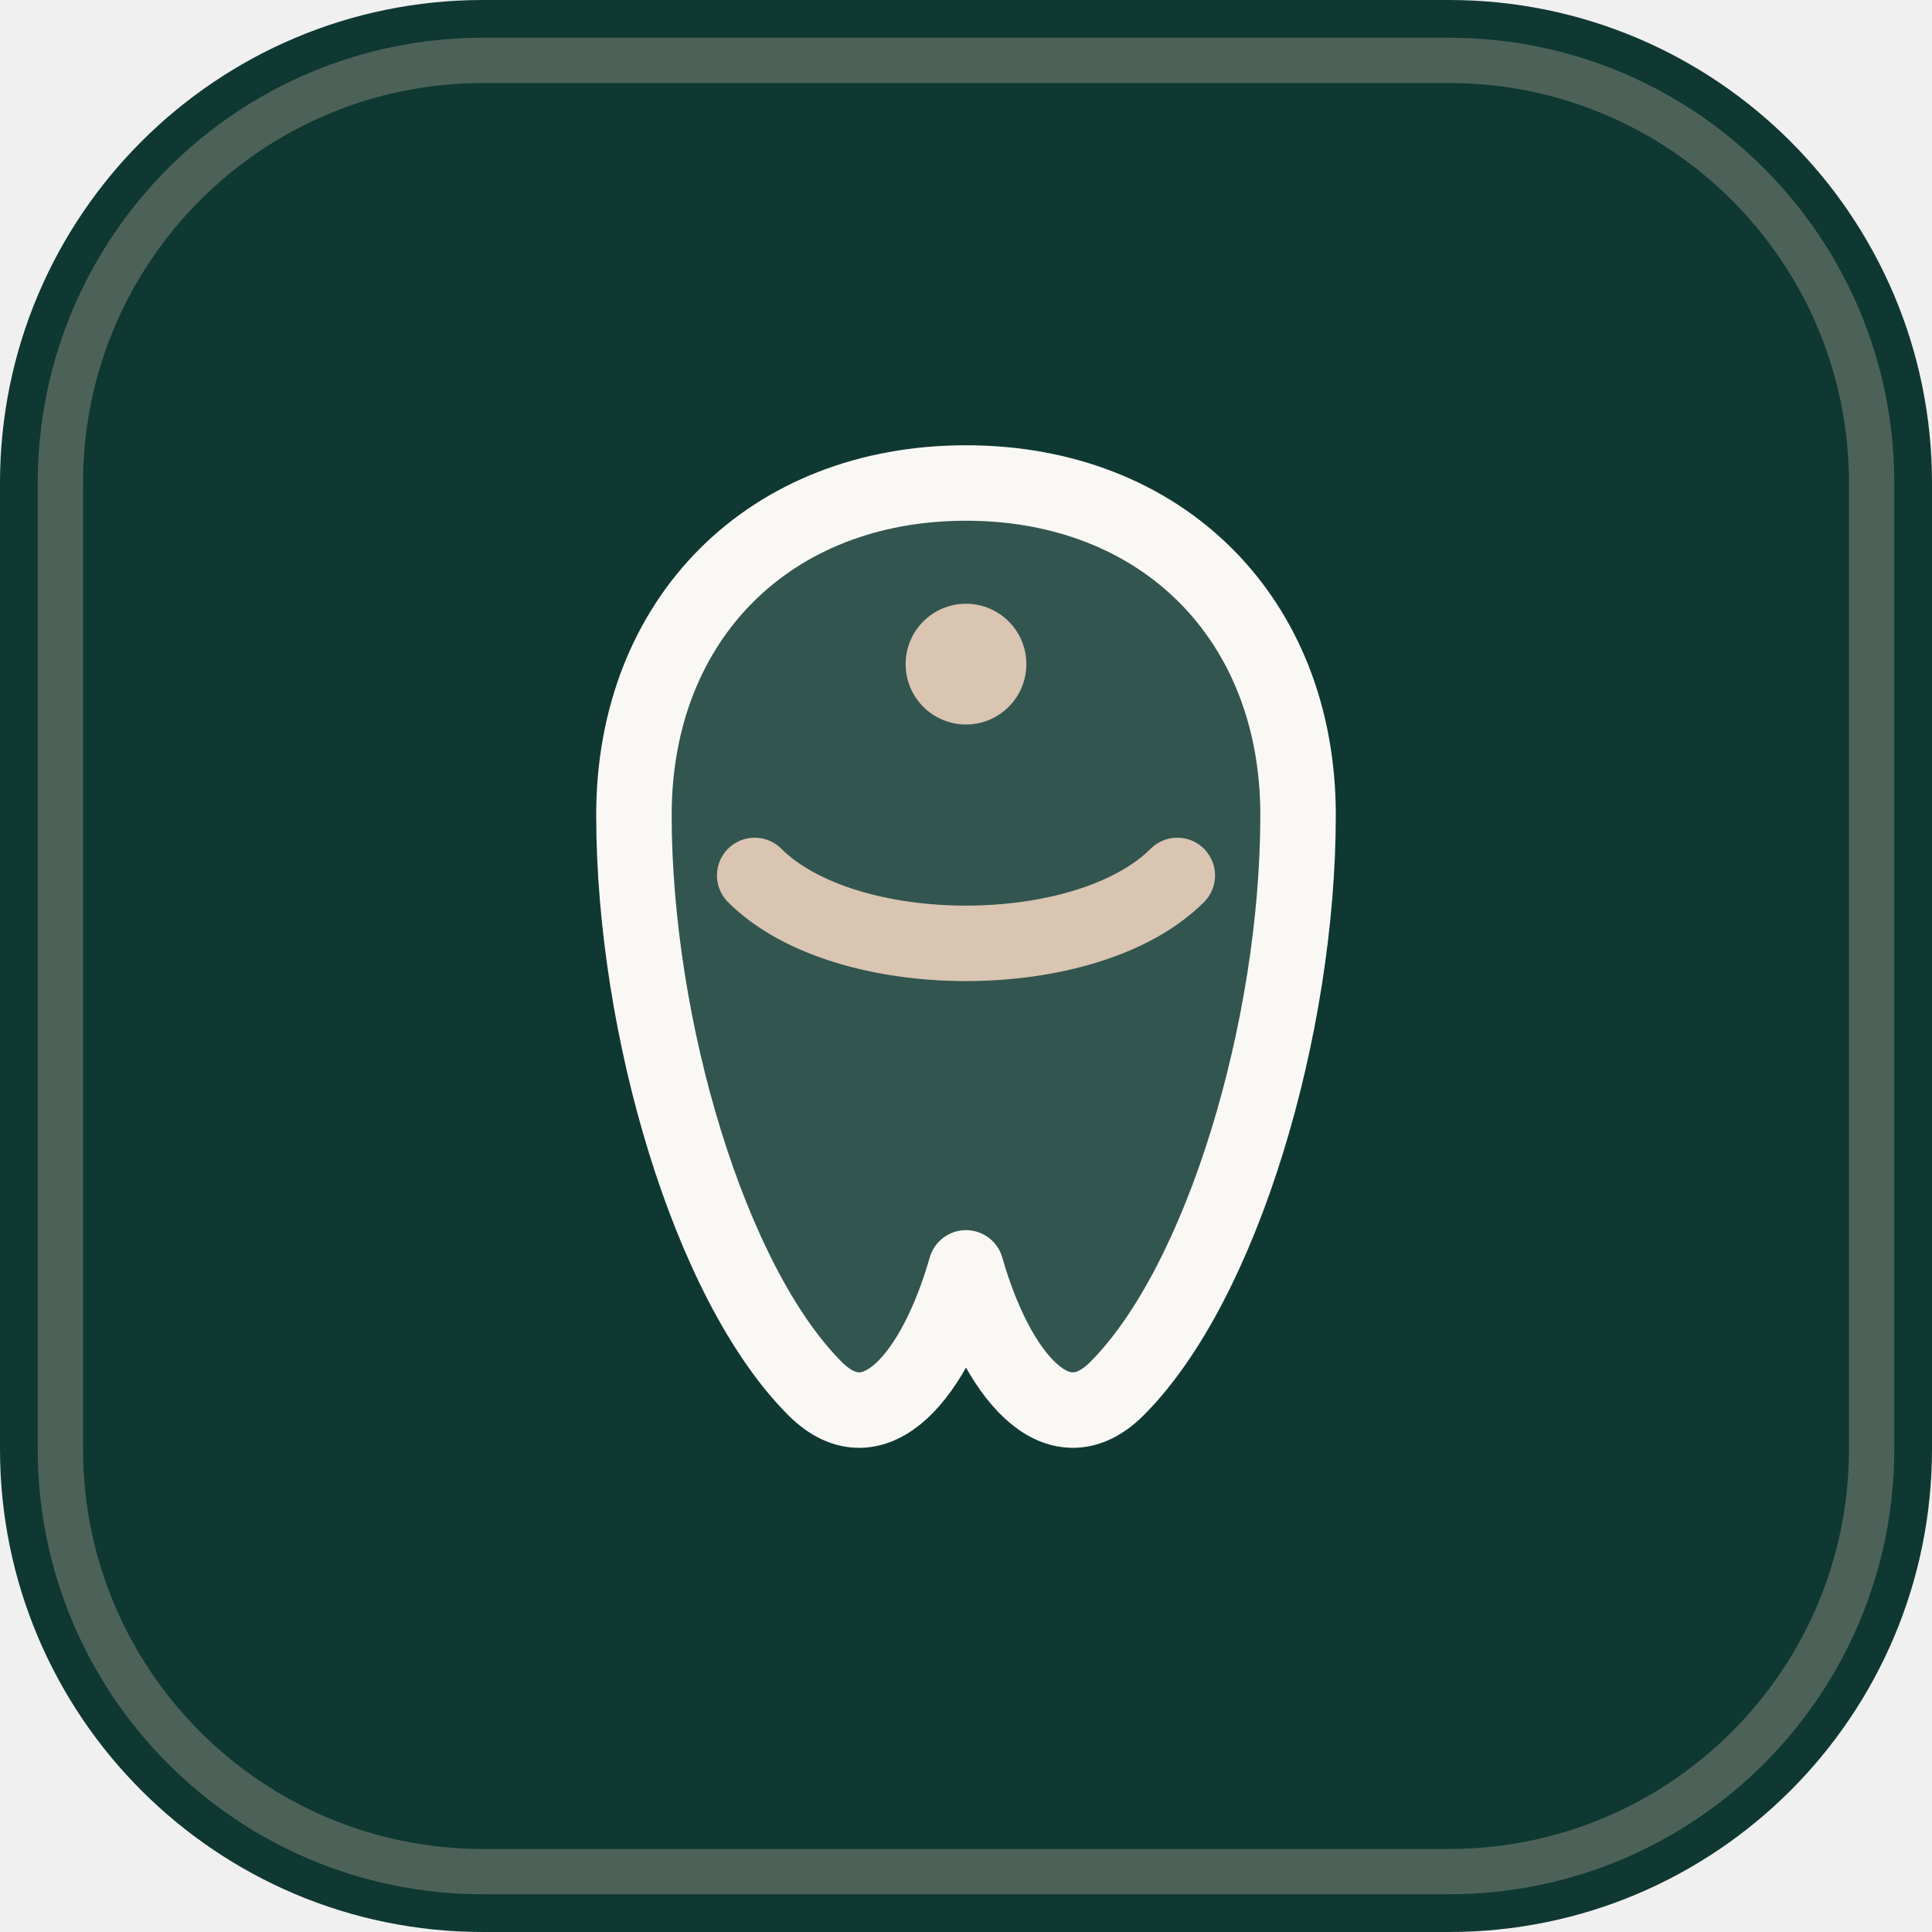
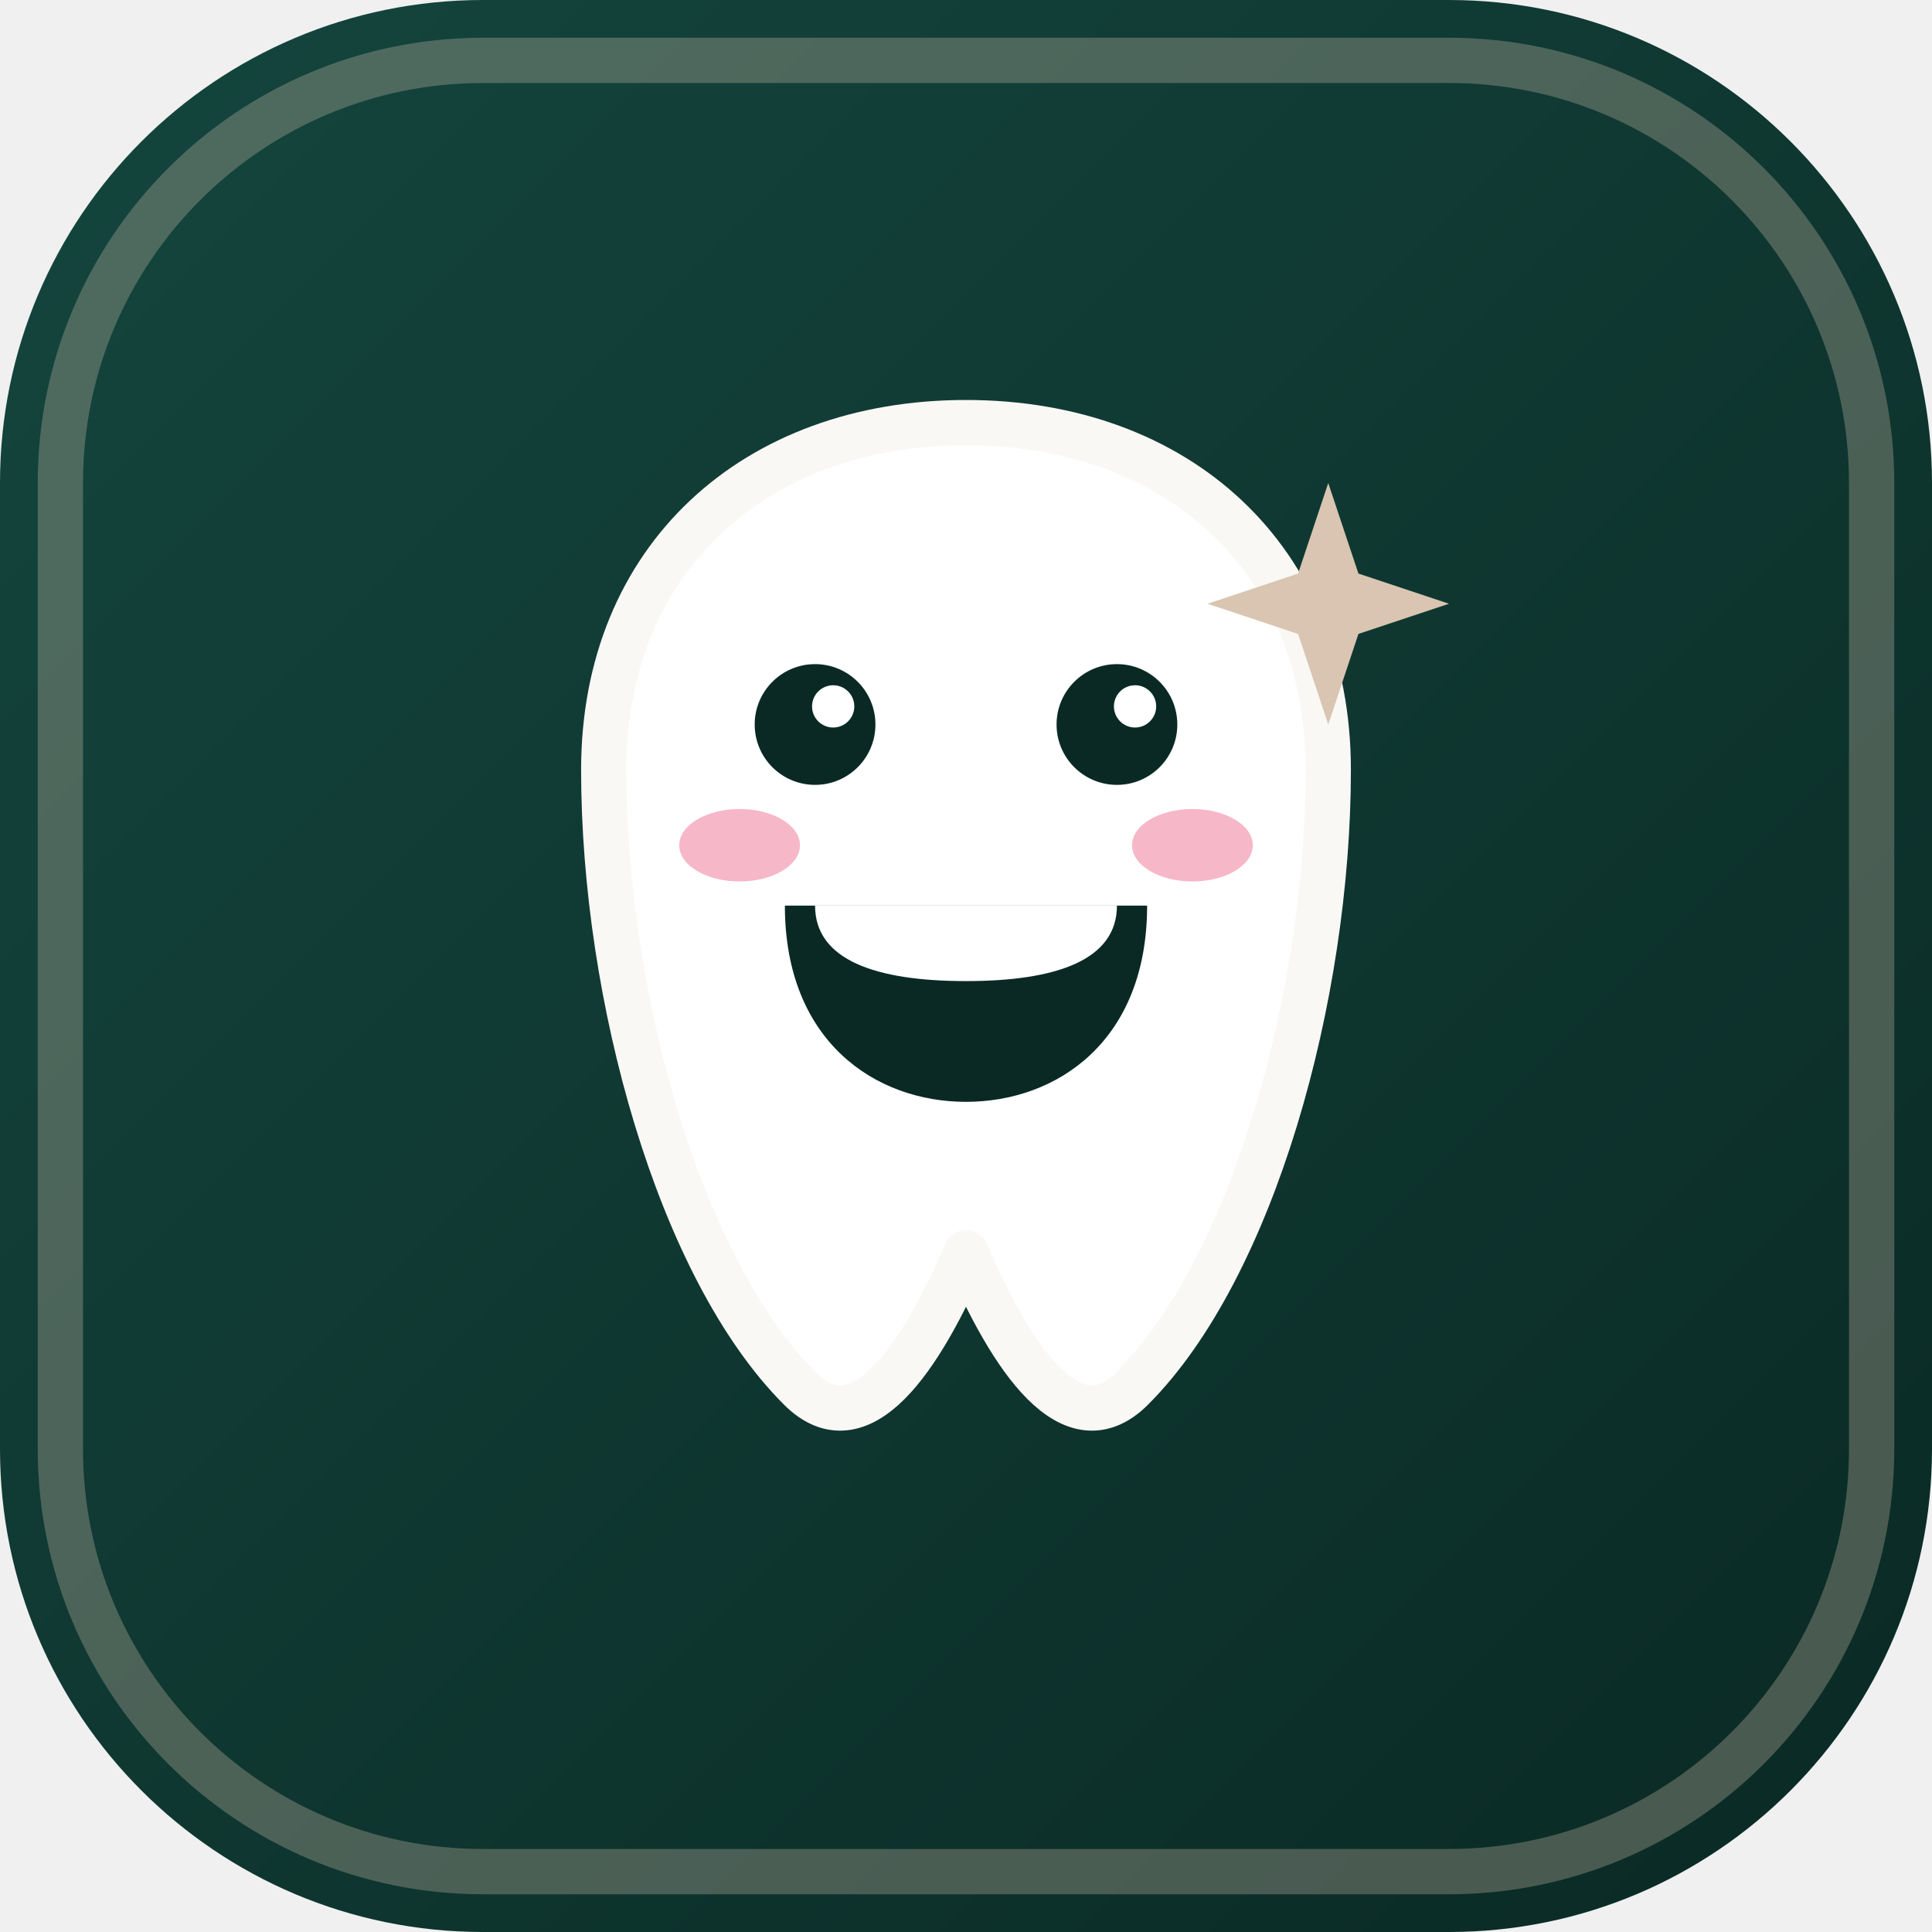
<svg xmlns="http://www.w3.org/2000/svg" viewBox="0 0 64 64" fill="none">
-   <rect width="64" height="64" rx="16" fill="#0F3832" />
+   <defs>
+     <linearGradient id="bgGrad" x1="0%" y1="0%" x2="100%" y2="100%">
+       <stop offset="0%" stop-color="#14463E" />
+       <stop offset="100%" stop-color="#0A2924" />
+     </linearGradient>
+   </defs>
+   <rect width="64" height="64" rx="16" fill="url(#bgGrad)" />
  <rect x="2" y="2" width="60" height="60" rx="14" stroke="#D9C5B2" stroke-opacity="0.3" stroke-width="1.5" />
-   <g transform="translate(12, 11)">
-     <path d="M20 5C13.5 5 9 9.5 9 16C9 23 11.5 31.5 15 35C17 37 19 34.5 20 31C21 34.5 23 37 25 35C28.5 31.5 31 23 31 16C31 9.5 26.5 5 20 5Z" fill="#FAF8F5" fill-opacity="0.15" stroke="#FAF8F5" stroke-width="2.5" stroke-linecap="round" stroke-linejoin="round" />
-     <path d="M13 18C16 21 24 21 27 18" stroke="#D9C5B2" stroke-width="2.5" stroke-linecap="round" />
-     <circle cx="20" cy="11" r="2" fill="#D9C5B2" />
+   <g transform="translate(12, 10)">
+     <path d="M20 4C13 4 8 8.5 8 15.5C8 23 10.5 32 14.5 36C16.5 38 18.5 35 20 31.5C21.5 35 23.5 38 25.5 36C29.5 32 32 23 32 15.5C32 8.5 27 4 20 4Z" fill="#FFFFFF" stroke="#FAF8F5" stroke-width="1.5" stroke-linejoin="round" />
+     <circle cx="15" cy="14" r="2" fill="#0A2924" />
+     <circle cx="25" cy="14" r="2" fill="#0A2924" />
+     <circle cx="15.6" cy="13.4" r="0.7" fill="#FFFFFF" />
+     <circle cx="25.6" cy="13.4" r="0.7" fill="#FFFFFF" />
+     <ellipse cx="12.5" cy="18" rx="2" ry="1.2" fill="#E94B77" fill-opacity="0.4" />
+     <ellipse cx="27.5" cy="18" rx="2" ry="1.2" fill="#E94B77" fill-opacity="0.4" />
+     <path d="M14 20C14 24.5 17 26.5 20 26.5C23 26.5 26 24.5 26 20Z" fill="#0A2924" />
+     <path d="M15 20H25C25 21.8 23 22.5 20 22.5C17 22.5 15 21.8 15 20Z" fill="#FFFFFF" />
+     <path d="M32 6L33 9L36 10L33 11L32 14L31 11L28 10L31 9Z" fill="#D9C5B2" />
  </g>
</svg>
